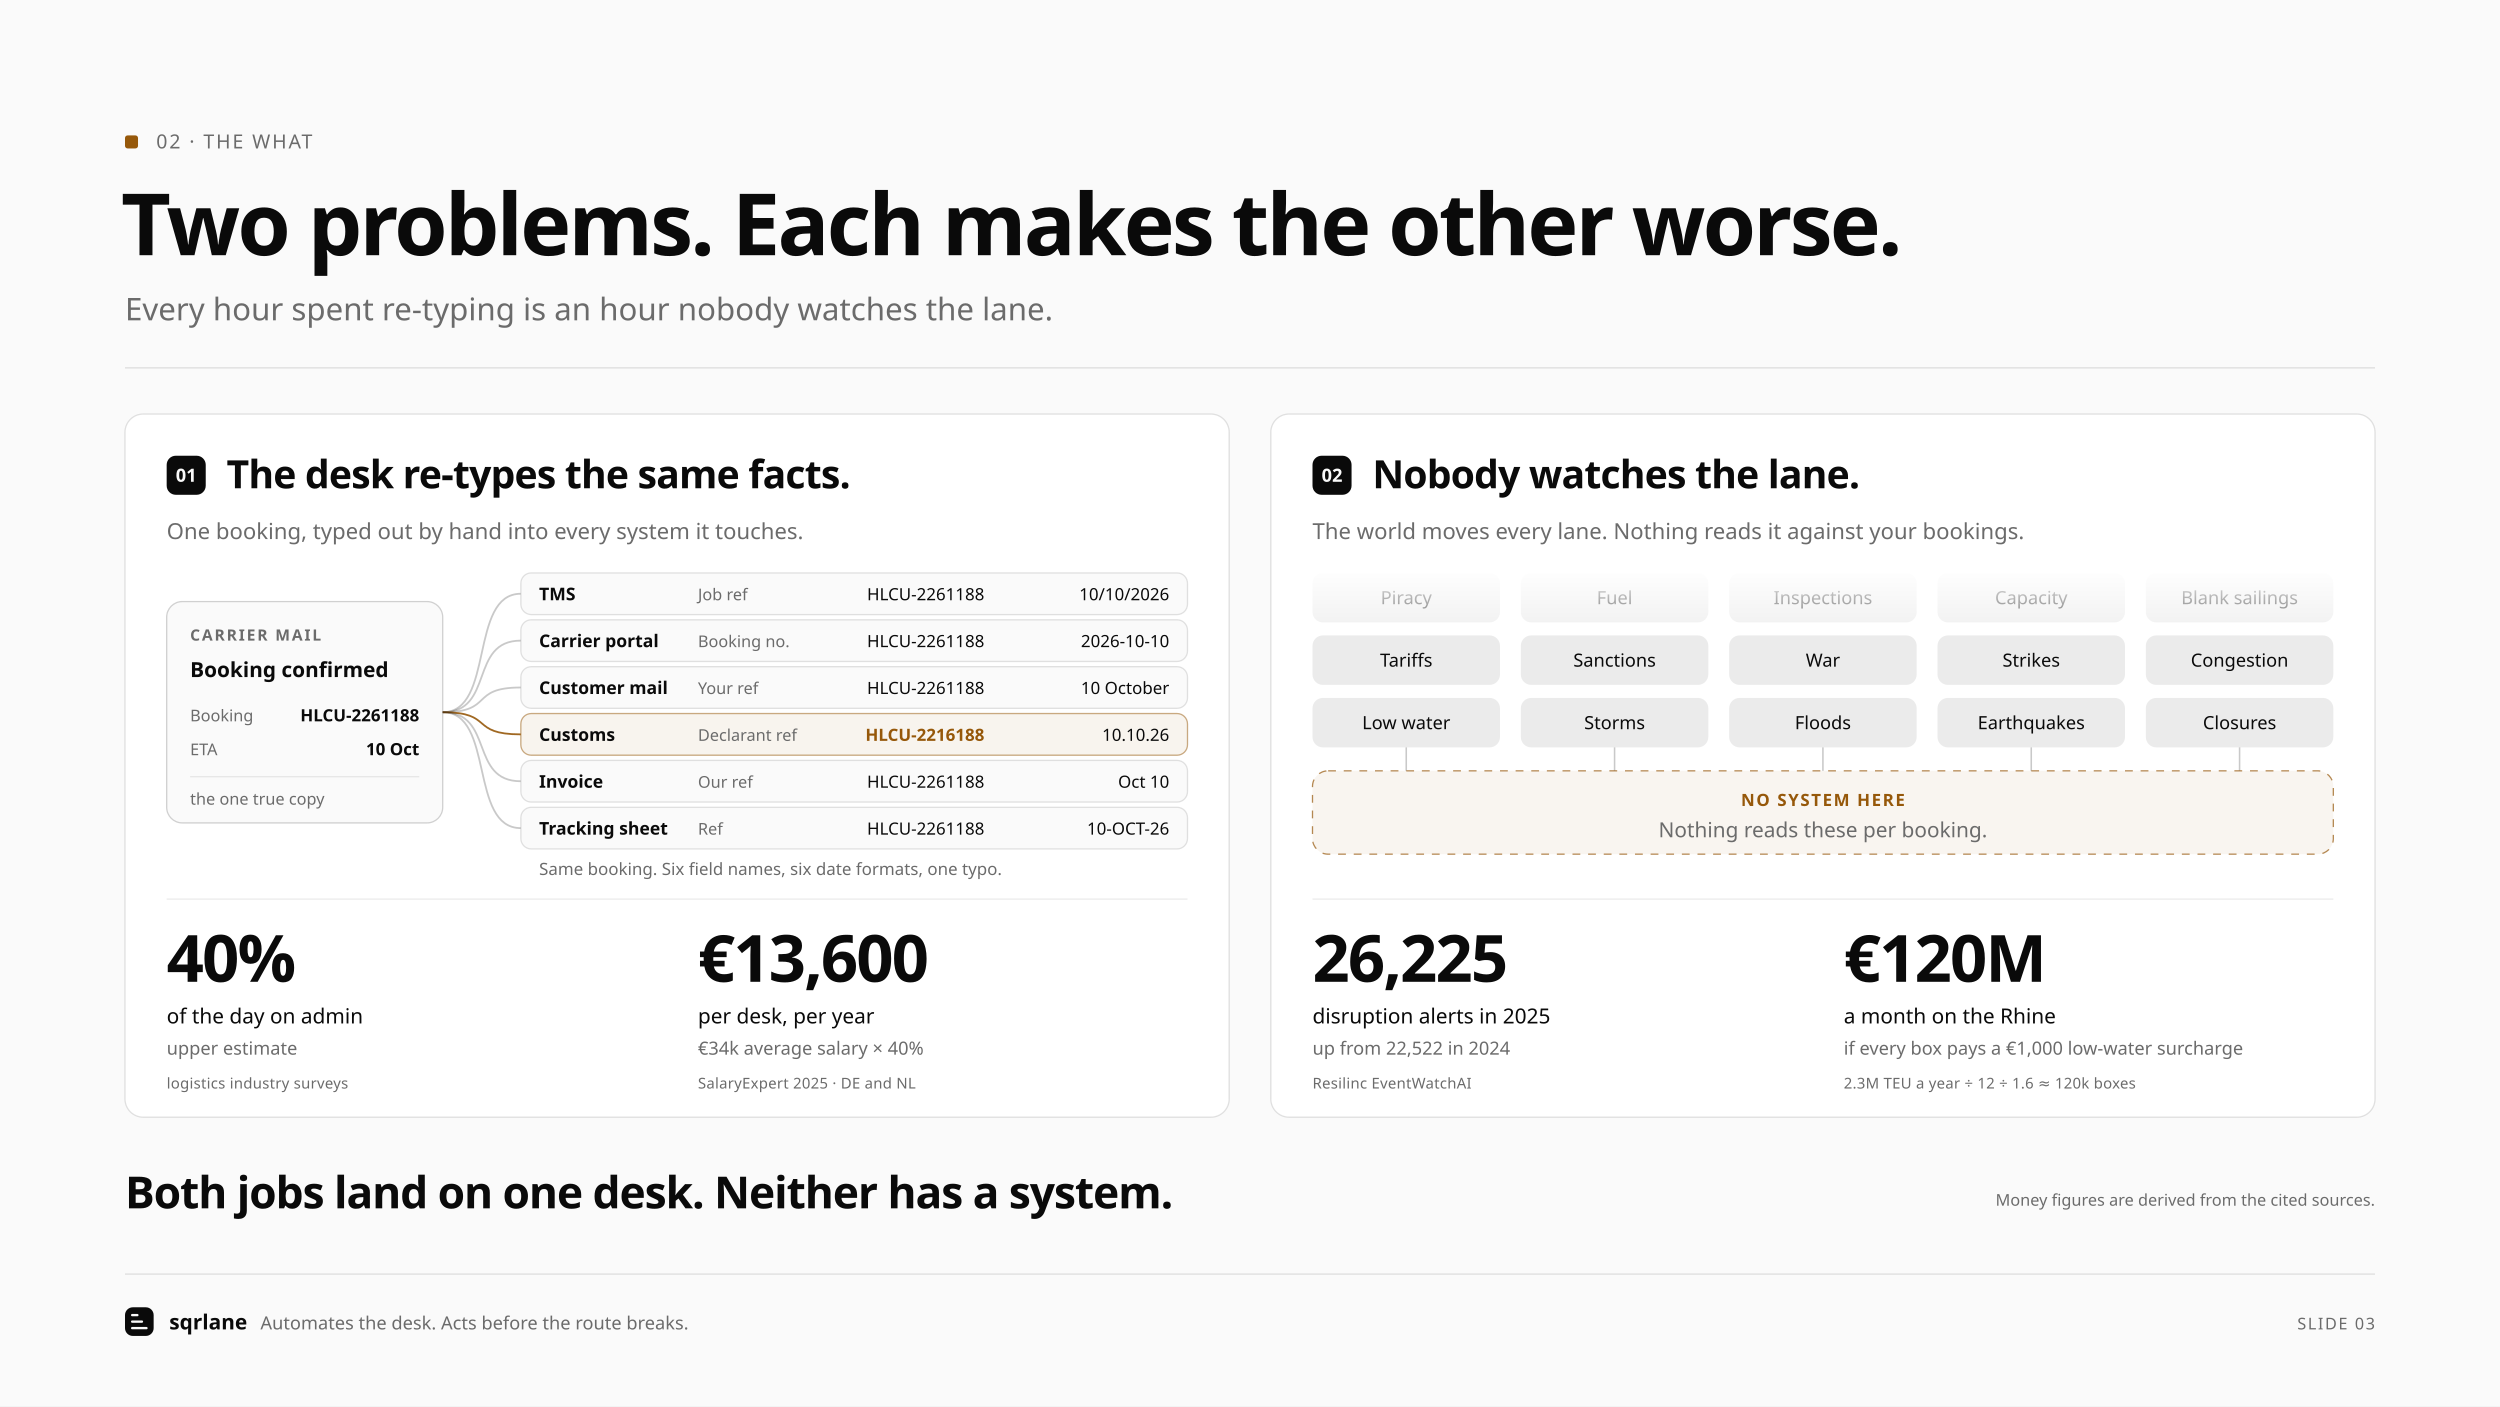
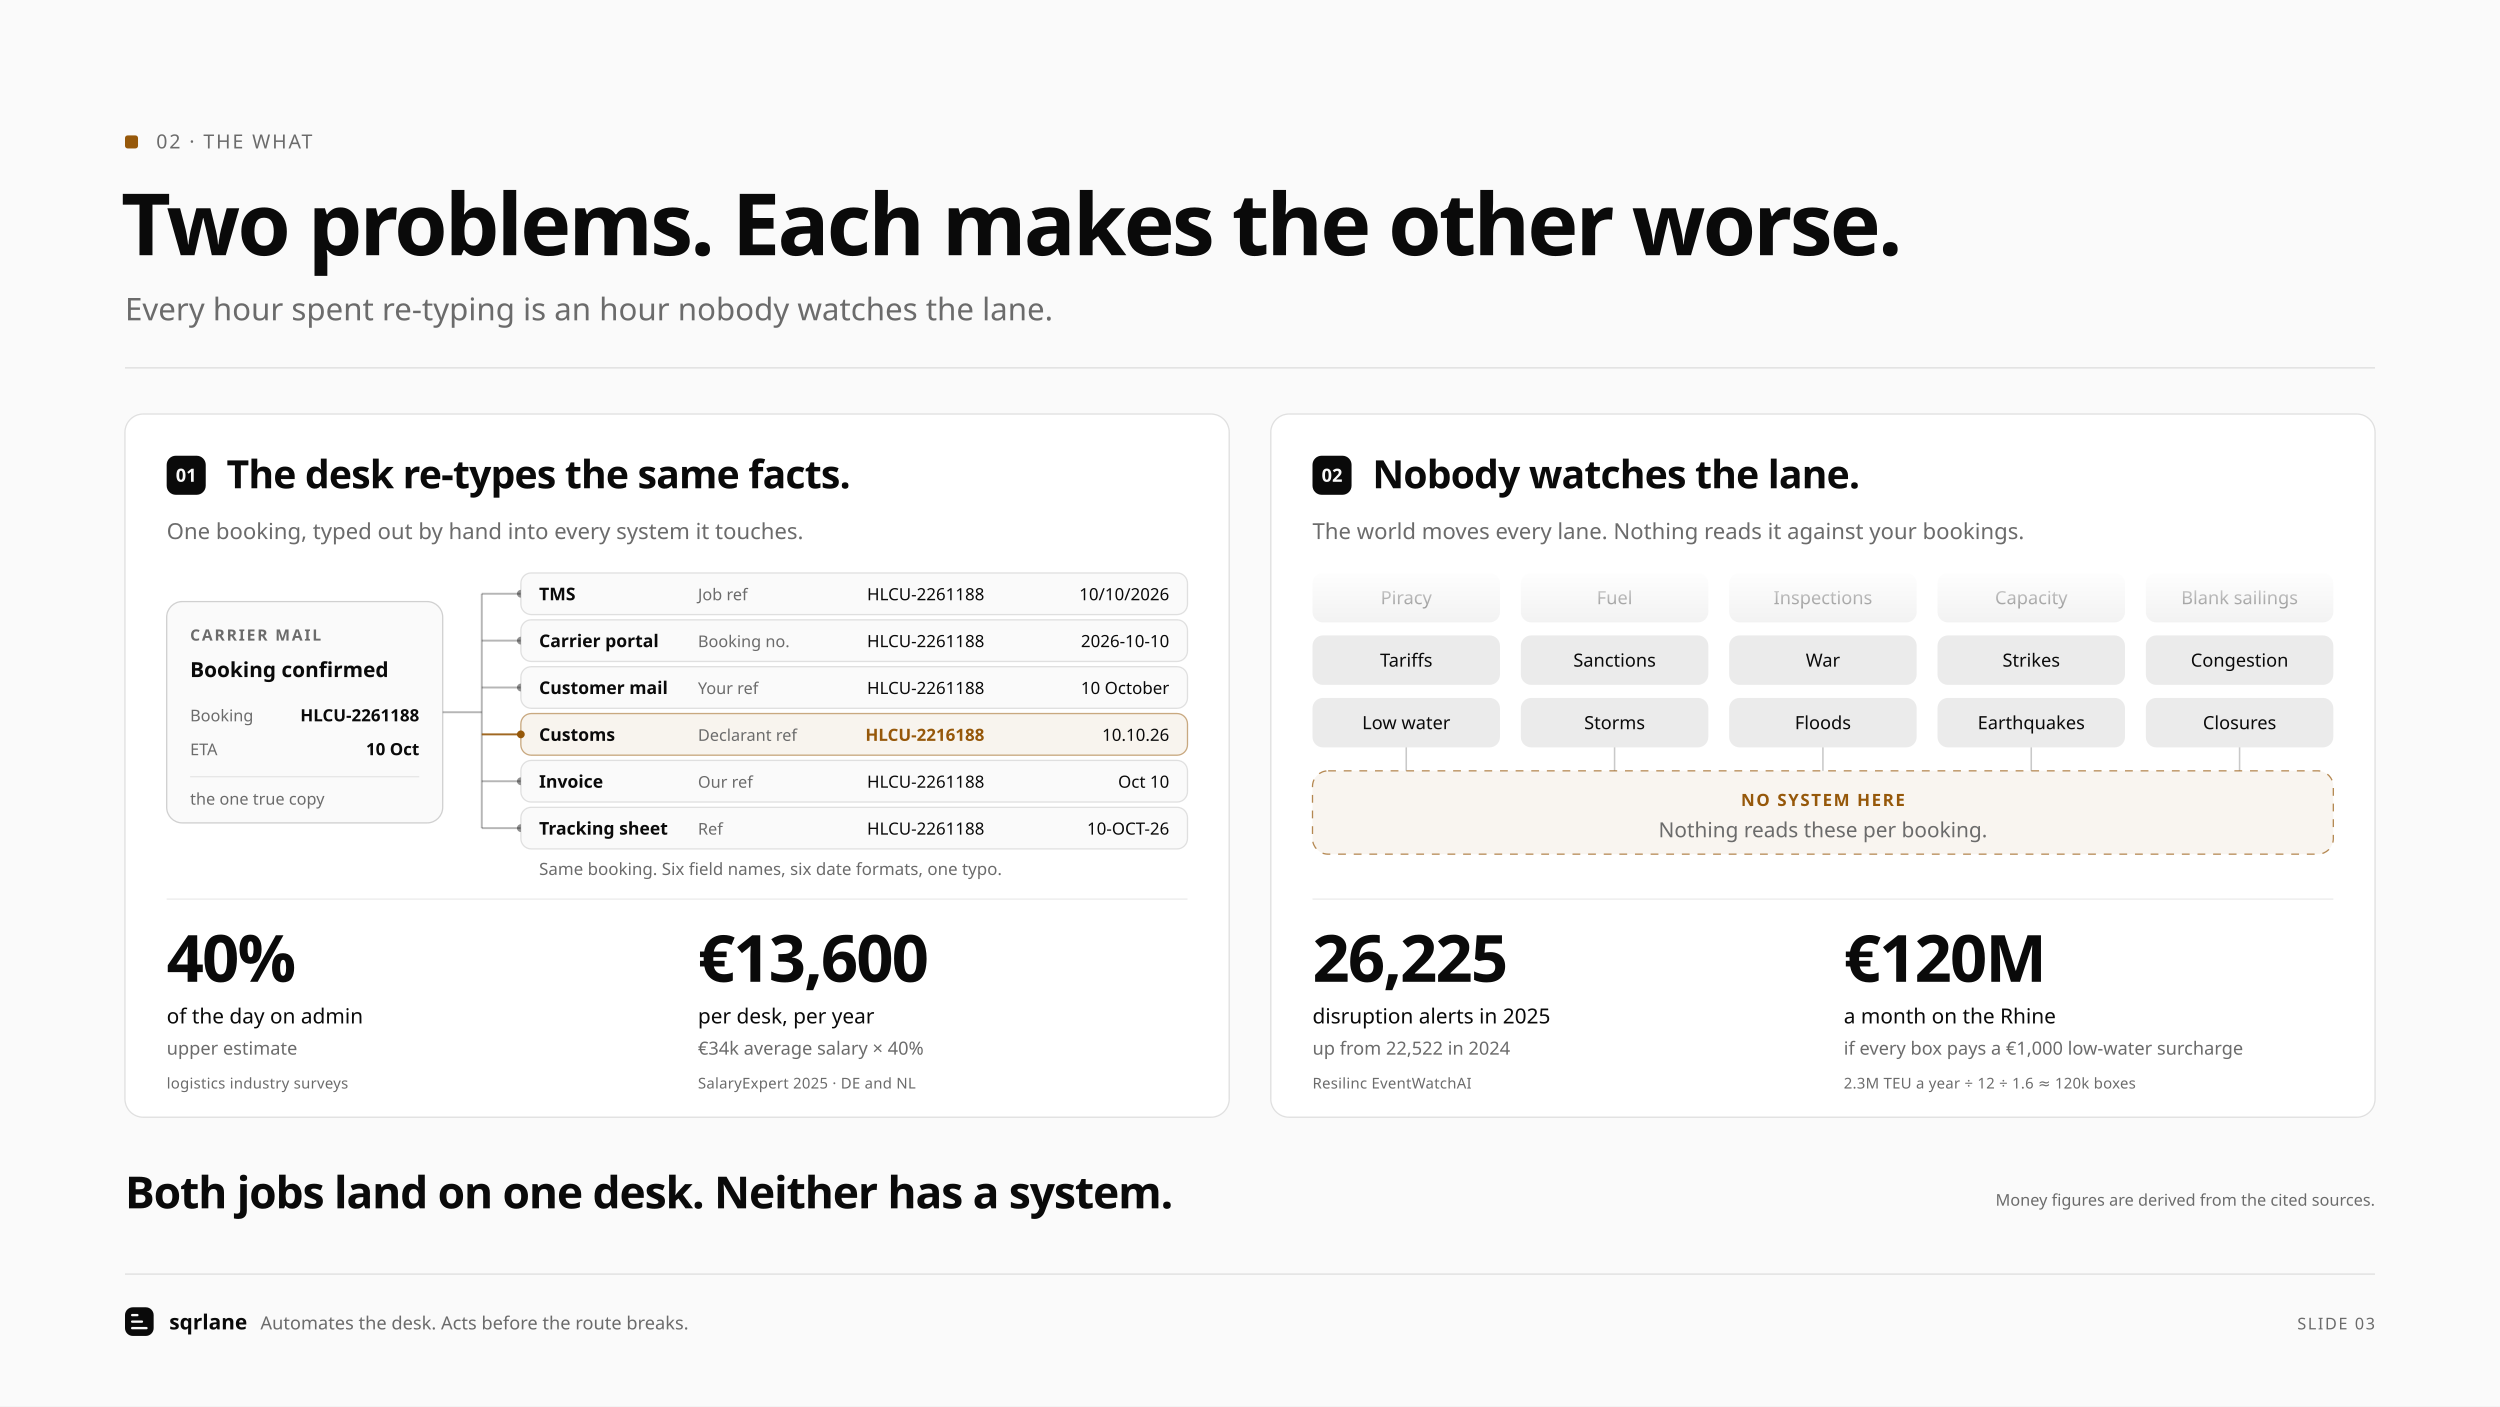
<svg xmlns="http://www.w3.org/2000/svg" width="1920" height="1080" viewBox="0 0 1920 1080">
  <rect id="background" x="0" y="0" width="1920" height="1080" fill="#FAFAFA" />
  <g id="header">
    <rect x="96" y="104" width="10" height="10" rx="2" fill="#96580A" />
    <text x="120" y="114" font-family="Geist" font-size="15" font-weight="500" fill="#6B6B6B" letter-spacing="1.44">02 · THE WHAT</text>
    <text x="93" y="196" font-family="Geist" font-size="66" font-weight="600" fill="#0A0A0A" letter-spacing="-2">Two problems. Each makes the other worse.</text>
    <text x="96" y="246" font-family="Geist" font-size="24" font-weight="400" fill="#6B6B6B">Every hour spent re-typing is an hour nobody watches the lane.</text>
    <rect x="96" y="282" width="1728" height="1" fill="#0A0A0A" fill-opacity="0.12" />
  </g>
  <g id="problem-retyping">
    <rect x="96" y="318" width="848" height="540" rx="14" fill="#FFFFFF" stroke="#0A0A0A" stroke-opacity="0.12" />
    <rect x="128" y="350" width="30" height="30" rx="7" fill="#0A0A0A" />
    <text x="143" y="370" font-family="Geist" font-size="14" font-weight="600" fill="#FAFAFA" text-anchor="middle">01</text>
    <text x="174" y="375" font-family="Geist" font-size="30" font-weight="600" fill="#0A0A0A" letter-spacing="-0.6">The desk re-types the same facts.</text>
    <text x="128" y="414" font-family="Geist" font-size="17" font-weight="400" fill="#6B6B6B">One booking, typed out by hand into every system it touches.</text>
    <g id="source-mail">
      <rect x="128" y="462" width="212" height="170" rx="12" fill="#FAFAFA" stroke="#0A0A0A" stroke-opacity="0.18" />
      <text x="146" y="492" font-family="Geist" font-size="12" font-weight="600" fill="#6B6B6B" letter-spacing="1.4">CARRIER MAIL</text>
      <text x="146" y="520" font-family="Geist" font-size="16" font-weight="600" fill="#0A0A0A">Booking confirmed</text>
      <text x="146" y="554" font-family="Geist" font-size="12.5" font-weight="400" fill="#6B6B6B">Booking</text>
      <text x="322" y="554" font-family="Geist" font-size="13" font-weight="600" fill="#0A0A0A" text-anchor="end">HLCU-2261188</text>
      <text x="146" y="580" font-family="Geist" font-size="12.5" font-weight="400" fill="#6B6B6B">ETA</text>
      <text x="322" y="580" font-family="Geist" font-size="13" font-weight="600" fill="#0A0A0A" text-anchor="end">10 Oct</text>
      <rect x="146" y="596" width="176" height="1" fill="#0A0A0A" fill-opacity="0.08" />
      <text x="146" y="618" font-family="Geist" font-size="12.5" font-weight="400" fill="#6B6B6B">the one true copy</text>
    </g>
    <g id="typed-six-times">
-       <path d="M340 547.0 C380 547.0 360 456.0 400 456.0" stroke="#0A0A0A" stroke-opacity="0.22" stroke-width="1.4" fill="none" />
+       <path d="M340 547.0 L370.0 547.0" stroke="#0A0A0A" stroke-opacity="0.3" stroke-width="1.5" fill="none" />
+       <path d="M370.0 456.0 L370.0 636.0" stroke="#0A0A0A" stroke-opacity="0.3" stroke-width="1.5" fill="none" />
+       <path d="M370.0 456.0 L400 456.0" stroke="#0A0A0A" stroke-opacity="0.3" stroke-width="1.5" fill="none" />
+       <circle cx="400" cy="456.0" r="3" fill="#0A0A0A" fill-opacity="0.45" />
      <g id="row-tms">
        <rect x="400" y="440" width="512" height="32" rx="8" fill="#FAFAFA" fill-opacity="1" stroke="#0A0A0A" stroke-opacity="0.12" />
        <text x="414" y="461.0" font-family="Geist" font-size="13.5" font-weight="600" fill="#0A0A0A">TMS</text>
        <text x="536" y="461.0" font-family="Geist" font-size="12.5" font-weight="400" fill="#6B6B6B">Job ref</text>
        <text x="756" y="461.0" font-family="Geist" font-size="13" font-weight="500" fill="#0A0A0A" text-anchor="end">HLCU-2261188</text>
        <text x="898" y="461.0" font-family="Geist" font-size="13" font-weight="500" fill="#0A0A0A" text-anchor="end">10/10/2026</text>
      </g>
-       <path d="M340 547.0 C380 547.0 360 492.0 400 492.0" stroke="#0A0A0A" stroke-opacity="0.22" stroke-width="1.4" fill="none" />
+       <path d="M370.0 492.0 L400 492.0" stroke="#0A0A0A" stroke-opacity="0.3" stroke-width="1.5" fill="none" />
+       <circle cx="400" cy="492.0" r="3" fill="#0A0A0A" fill-opacity="0.45" />
      <g id="row-carrier-portal">
        <rect x="400" y="476" width="512" height="32" rx="8" fill="#FAFAFA" fill-opacity="1" stroke="#0A0A0A" stroke-opacity="0.12" />
        <text x="414" y="497.0" font-family="Geist" font-size="13.5" font-weight="600" fill="#0A0A0A">Carrier portal</text>
        <text x="536" y="497.0" font-family="Geist" font-size="12.5" font-weight="400" fill="#6B6B6B">Booking no.</text>
        <text x="756" y="497.0" font-family="Geist" font-size="13" font-weight="500" fill="#0A0A0A" text-anchor="end">HLCU-2261188</text>
        <text x="898" y="497.0" font-family="Geist" font-size="13" font-weight="500" fill="#0A0A0A" text-anchor="end">2026-10-10</text>
      </g>
-       <path d="M340 547.0 C380 547.0 360 528.0 400 528.0" stroke="#0A0A0A" stroke-opacity="0.22" stroke-width="1.4" fill="none" />
+       <path d="M370.0 528.0 L400 528.0" stroke="#0A0A0A" stroke-opacity="0.3" stroke-width="1.5" fill="none" />
+       <circle cx="400" cy="528.0" r="3" fill="#0A0A0A" fill-opacity="0.45" />
      <g id="row-customer-mail">
        <rect x="400" y="512" width="512" height="32" rx="8" fill="#FAFAFA" fill-opacity="1" stroke="#0A0A0A" stroke-opacity="0.12" />
        <text x="414" y="533.0" font-family="Geist" font-size="13.5" font-weight="600" fill="#0A0A0A">Customer mail</text>
        <text x="536" y="533.0" font-family="Geist" font-size="12.5" font-weight="400" fill="#6B6B6B">Your ref</text>
        <text x="756" y="533.0" font-family="Geist" font-size="13" font-weight="500" fill="#0A0A0A" text-anchor="end">HLCU-2261188</text>
        <text x="898" y="533.0" font-family="Geist" font-size="13" font-weight="500" fill="#0A0A0A" text-anchor="end">10 October</text>
      </g>
-       <path d="M340 547.0 C380 547.0 360 564.0 400 564.0" stroke="#96580A" stroke-opacity="0.9" stroke-width="1.4" fill="none" />
+       <path d="M370.0 564.0 L400 564.0" stroke="#96580A" stroke-opacity="0.9" stroke-width="1.5" fill="none" />
+       <circle cx="400" cy="564.0" r="3" fill="#96580A" fill-opacity="1" />
      <g id="row-customs">
        <rect x="400" y="548" width="512" height="32" rx="8" fill="#96580A" fill-opacity="0.07" stroke="#96580A" stroke-opacity="0.5" />
        <text x="414" y="569.0" font-family="Geist" font-size="13.5" font-weight="600" fill="#0A0A0A">Customs</text>
        <text x="536" y="569.0" font-family="Geist" font-size="12.5" font-weight="400" fill="#6B6B6B">Declarant ref</text>
        <text x="756" y="569.0" font-family="Geist" font-size="13" font-weight="600" fill="#96580A" text-anchor="end">HLCU-2216188</text>
        <text x="898" y="569.0" font-family="Geist" font-size="13" font-weight="500" fill="#0A0A0A" text-anchor="end">10.10.26</text>
      </g>
-       <path d="M340 547.0 C380 547.0 360 600.0 400 600.0" stroke="#0A0A0A" stroke-opacity="0.22" stroke-width="1.4" fill="none" />
+       <path d="M370.0 600.0 L400 600.0" stroke="#0A0A0A" stroke-opacity="0.3" stroke-width="1.5" fill="none" />
+       <circle cx="400" cy="600.0" r="3" fill="#0A0A0A" fill-opacity="0.45" />
      <g id="row-invoice">
        <rect x="400" y="584" width="512" height="32" rx="8" fill="#FAFAFA" fill-opacity="1" stroke="#0A0A0A" stroke-opacity="0.12" />
        <text x="414" y="605.0" font-family="Geist" font-size="13.5" font-weight="600" fill="#0A0A0A">Invoice</text>
        <text x="536" y="605.0" font-family="Geist" font-size="12.5" font-weight="400" fill="#6B6B6B">Our ref</text>
        <text x="756" y="605.0" font-family="Geist" font-size="13" font-weight="500" fill="#0A0A0A" text-anchor="end">HLCU-2261188</text>
        <text x="898" y="605.0" font-family="Geist" font-size="13" font-weight="500" fill="#0A0A0A" text-anchor="end">Oct 10</text>
      </g>
-       <path d="M340 547.0 C380 547.0 360 636.0 400 636.0" stroke="#0A0A0A" stroke-opacity="0.22" stroke-width="1.4" fill="none" />
+       <path d="M370.0 636.0 L400 636.0" stroke="#0A0A0A" stroke-opacity="0.3" stroke-width="1.5" fill="none" />
+       <circle cx="400" cy="636.0" r="3" fill="#0A0A0A" fill-opacity="0.45" />
      <g id="row-tracking-sheet">
        <rect x="400" y="620" width="512" height="32" rx="8" fill="#FAFAFA" fill-opacity="1" stroke="#0A0A0A" stroke-opacity="0.12" />
        <text x="414" y="641.0" font-family="Geist" font-size="13.5" font-weight="600" fill="#0A0A0A">Tracking sheet</text>
        <text x="536" y="641.0" font-family="Geist" font-size="12.5" font-weight="400" fill="#6B6B6B">Ref</text>
        <text x="756" y="641.0" font-family="Geist" font-size="13" font-weight="500" fill="#0A0A0A" text-anchor="end">HLCU-2261188</text>
        <text x="898" y="641.0" font-family="Geist" font-size="13" font-weight="500" fill="#0A0A0A" text-anchor="end">10-OCT-26</text>
      </g>
    </g>
    <text x="414" y="672" font-family="Geist" font-size="13" font-weight="500" fill="#6B6B6B">Same booking. Six field names, six date formats, one typo.</text>
    <rect x="128" y="690" width="784" height="1" fill="#0A0A0A" fill-opacity="0.08" />
    <text x="128" y="754" font-family="Geist" font-size="50" font-weight="600" fill="#0A0A0A" letter-spacing="-1.4">40%</text>
    <text x="128" y="786" font-family="Geist" font-size="16" font-weight="500" fill="#0A0A0A">of the day on admin</text>
    <text x="128" y="810" font-family="Geist" font-size="14" font-weight="400" fill="#6B6B6B">upper estimate</text>
    <text x="128" y="836" font-family="Geist" font-size="11.5" font-weight="500" fill="#6B6B6B" letter-spacing="0.18">logistics industry surveys</text>
    <text x="536" y="754" font-family="Geist" font-size="50" font-weight="600" fill="#0A0A0A" letter-spacing="-1.4">€13,600</text>
    <text x="536" y="786" font-family="Geist" font-size="16" font-weight="500" fill="#0A0A0A">per desk, per year</text>
    <text x="536" y="810" font-family="Geist" font-size="14" font-weight="400" fill="#6B6B6B">€34k average salary × 40%</text>
    <text x="536" y="836" font-family="Geist" font-size="11.5" font-weight="500" fill="#6B6B6B" letter-spacing="0.18">SalaryExpert 2025 · DE and NL</text>
  </g>
  <g id="problem-unwatched">
    <rect x="976" y="318" width="848" height="540" rx="14" fill="#FFFFFF" stroke="#0A0A0A" stroke-opacity="0.12" />
    <rect x="1008" y="350" width="30" height="30" rx="7" fill="#0A0A0A" />
    <text x="1023" y="370" font-family="Geist" font-size="14" font-weight="600" fill="#FAFAFA" text-anchor="middle">02</text>
    <text x="1054" y="375" font-family="Geist" font-size="30" font-weight="600" fill="#0A0A0A" letter-spacing="-0.6">Nobody watches the lane.</text>
    <text x="1008" y="414" font-family="Geist" font-size="17" font-weight="400" fill="#6B6B6B">The world moves every lane. Nothing reads it against your bookings.</text>
    <defs>
      <linearGradient id="fade-up" x1="0" y1="0" x2="0" y2="1">
        <stop offset="0" stop-color="#FFFFFF" stop-opacity="1" />
        <stop offset="1" stop-color="#FFFFFF" stop-opacity="0" />
      </linearGradient>
    </defs>
    <g id="more-beyond">
      <rect x="1008" y="440" width="144" height="38" rx="8" fill="#EBEBEB" fill-opacity="0.7" />
      <text x="1080.0" y="464" font-family="Geist" font-size="14" font-weight="500" fill="#6B6B6B" text-anchor="middle">Piracy</text>
      <rect x="1168" y="440" width="144" height="38" rx="8" fill="#EBEBEB" fill-opacity="0.7" />
      <text x="1240.0" y="464" font-family="Geist" font-size="14" font-weight="500" fill="#6B6B6B" text-anchor="middle">Fuel</text>
      <rect x="1328" y="440" width="144" height="38" rx="8" fill="#EBEBEB" fill-opacity="0.7" />
      <text x="1400.0" y="464" font-family="Geist" font-size="14" font-weight="500" fill="#6B6B6B" text-anchor="middle">Inspections</text>
      <rect x="1488" y="440" width="144" height="38" rx="8" fill="#EBEBEB" fill-opacity="0.7" />
      <text x="1560.0" y="464" font-family="Geist" font-size="14" font-weight="500" fill="#6B6B6B" text-anchor="middle">Capacity</text>
      <rect x="1648" y="440" width="144" height="38" rx="8" fill="#EBEBEB" fill-opacity="0.7" />
      <text x="1720.0" y="464" font-family="Geist" font-size="14" font-weight="500" fill="#6B6B6B" text-anchor="middle">Blank sailings</text>
      <rect x="1000" y="436" width="800" height="46" fill="url(#fade-up)" />
    </g>
    <g id="what-moves-a-lane">
      <rect x="1008" y="488" width="144" height="38" rx="8" fill="#EBEBEB" />
      <text x="1080.0" y="512" font-family="Geist" font-size="14" font-weight="500" fill="#0A0A0A" text-anchor="middle">Tariffs</text>
      <rect x="1168" y="488" width="144" height="38" rx="8" fill="#EBEBEB" />
      <text x="1240.0" y="512" font-family="Geist" font-size="14" font-weight="500" fill="#0A0A0A" text-anchor="middle">Sanctions</text>
      <rect x="1328" y="488" width="144" height="38" rx="8" fill="#EBEBEB" />
      <text x="1400.0" y="512" font-family="Geist" font-size="14" font-weight="500" fill="#0A0A0A" text-anchor="middle">War</text>
      <rect x="1488" y="488" width="144" height="38" rx="8" fill="#EBEBEB" />
      <text x="1560.0" y="512" font-family="Geist" font-size="14" font-weight="500" fill="#0A0A0A" text-anchor="middle">Strikes</text>
      <rect x="1648" y="488" width="144" height="38" rx="8" fill="#EBEBEB" />
      <text x="1720.0" y="512" font-family="Geist" font-size="14" font-weight="500" fill="#0A0A0A" text-anchor="middle">Congestion</text>
      <rect x="1008" y="536" width="144" height="38" rx="8" fill="#EBEBEB" />
      <text x="1080.0" y="560" font-family="Geist" font-size="14" font-weight="500" fill="#0A0A0A" text-anchor="middle">Low water</text>
      <path d="M1080.0 574 L1080.0 592" stroke="#0A0A0A" stroke-opacity="0.22" stroke-width="1.2" fill="none" />
      <rect x="1168" y="536" width="144" height="38" rx="8" fill="#EBEBEB" />
      <text x="1240.0" y="560" font-family="Geist" font-size="14" font-weight="500" fill="#0A0A0A" text-anchor="middle">Storms</text>
      <path d="M1240.0 574 L1240.0 592" stroke="#0A0A0A" stroke-opacity="0.22" stroke-width="1.2" fill="none" />
      <rect x="1328" y="536" width="144" height="38" rx="8" fill="#EBEBEB" />
      <text x="1400.0" y="560" font-family="Geist" font-size="14" font-weight="500" fill="#0A0A0A" text-anchor="middle">Floods</text>
      <path d="M1400.0 574 L1400.0 592" stroke="#0A0A0A" stroke-opacity="0.22" stroke-width="1.2" fill="none" />
      <rect x="1488" y="536" width="144" height="38" rx="8" fill="#EBEBEB" />
      <text x="1560.0" y="560" font-family="Geist" font-size="14" font-weight="500" fill="#0A0A0A" text-anchor="middle">Earthquakes</text>
      <path d="M1560.0 574 L1560.0 592" stroke="#0A0A0A" stroke-opacity="0.22" stroke-width="1.2" fill="none" />
      <rect x="1648" y="536" width="144" height="38" rx="8" fill="#EBEBEB" />
      <text x="1720.0" y="560" font-family="Geist" font-size="14" font-weight="500" fill="#0A0A0A" text-anchor="middle">Closures</text>
      <path d="M1720.0 574 L1720.0 592" stroke="#0A0A0A" stroke-opacity="0.22" stroke-width="1.2" fill="none" />
    </g>
    <g id="no-system-here">
      <rect x="1008" y="592" width="784" height="64" rx="12" fill="#96580A" fill-opacity="0.06" stroke="#96580A" stroke-opacity="0.7" stroke-dasharray="6 6" />
      <text x="1400.0" y="619" font-family="Geist" font-size="13" font-weight="600" fill="#96580A" text-anchor="middle" letter-spacing="1.2">NO SYSTEM HERE</text>
      <text x="1400.0" y="643" font-family="Geist" font-size="16" font-weight="400" fill="#6B6B6B" text-anchor="middle">Nothing reads these per booking.</text>
    </g>
    <rect x="1008" y="690" width="784" height="1" fill="#0A0A0A" fill-opacity="0.08" />
    <text x="1008" y="754" font-family="Geist" font-size="50" font-weight="600" fill="#0A0A0A" letter-spacing="-1.4">26,225</text>
    <text x="1008" y="786" font-family="Geist" font-size="16" font-weight="500" fill="#0A0A0A">disruption alerts in 2025</text>
    <text x="1008" y="810" font-family="Geist" font-size="14" font-weight="400" fill="#6B6B6B">up from 22,522 in 2024</text>
    <text x="1008" y="836" font-family="Geist" font-size="11.5" font-weight="500" fill="#6B6B6B" letter-spacing="0.18">Resilinc EventWatchAI</text>
    <text x="1416" y="754" font-family="Geist" font-size="50" font-weight="600" fill="#0A0A0A" letter-spacing="-1.4">€120M</text>
    <text x="1416" y="786" font-family="Geist" font-size="16" font-weight="500" fill="#0A0A0A">a month on the Rhine</text>
    <text x="1416" y="810" font-family="Geist" font-size="14" font-weight="400" fill="#6B6B6B">if every box pays a €1,000 low-water surcharge</text>
    <text x="1416" y="836" font-family="Geist" font-size="11.5" font-weight="500" fill="#6B6B6B" letter-spacing="0.18">2.3M TEU a year ÷ 12 ÷ 1.6 ≈ 120k boxes</text>
  </g>
  <g id="closing">
    <text x="96" y="928" font-family="Geist" font-size="34" font-weight="600" fill="#0A0A0A" letter-spacing="-0.8">Both jobs land on one desk. Neither has a system.</text>
    <text x="1824" y="926" font-family="Geist" font-size="12.5" font-weight="400" fill="#6B6B6B" text-anchor="end">Money figures are derived from the cited sources.</text>
  </g>
  <g id="footer">
    <rect x="96" y="978" width="1728" height="1" fill="#0A0A0A" fill-opacity="0.12" />
    <rect x="96" y="1004" width="22" height="22" rx="6" fill="#0A0A0A" />
    <path d="M101.5 1020h11 M101.5 1015h7.5 M101.5 1010h4" stroke="#FAFAFA" stroke-width="1.8" stroke-linecap="round" fill="none" />
    <text x="130" y="1021" font-family="Geist" font-size="16" font-weight="600" fill="#0A0A0A">sqrlane</text>
    <text x="200" y="1021" font-family="Geist" font-size="14" font-weight="400" fill="#6B6B6B">Automates the desk. Acts before the route breaks.</text>
    <text x="1824" y="1021" font-family="Geist" font-size="12.5" font-weight="500" fill="#6B6B6B" text-anchor="end" letter-spacing="1.2">SLIDE 03</text>
  </g>
</svg>
